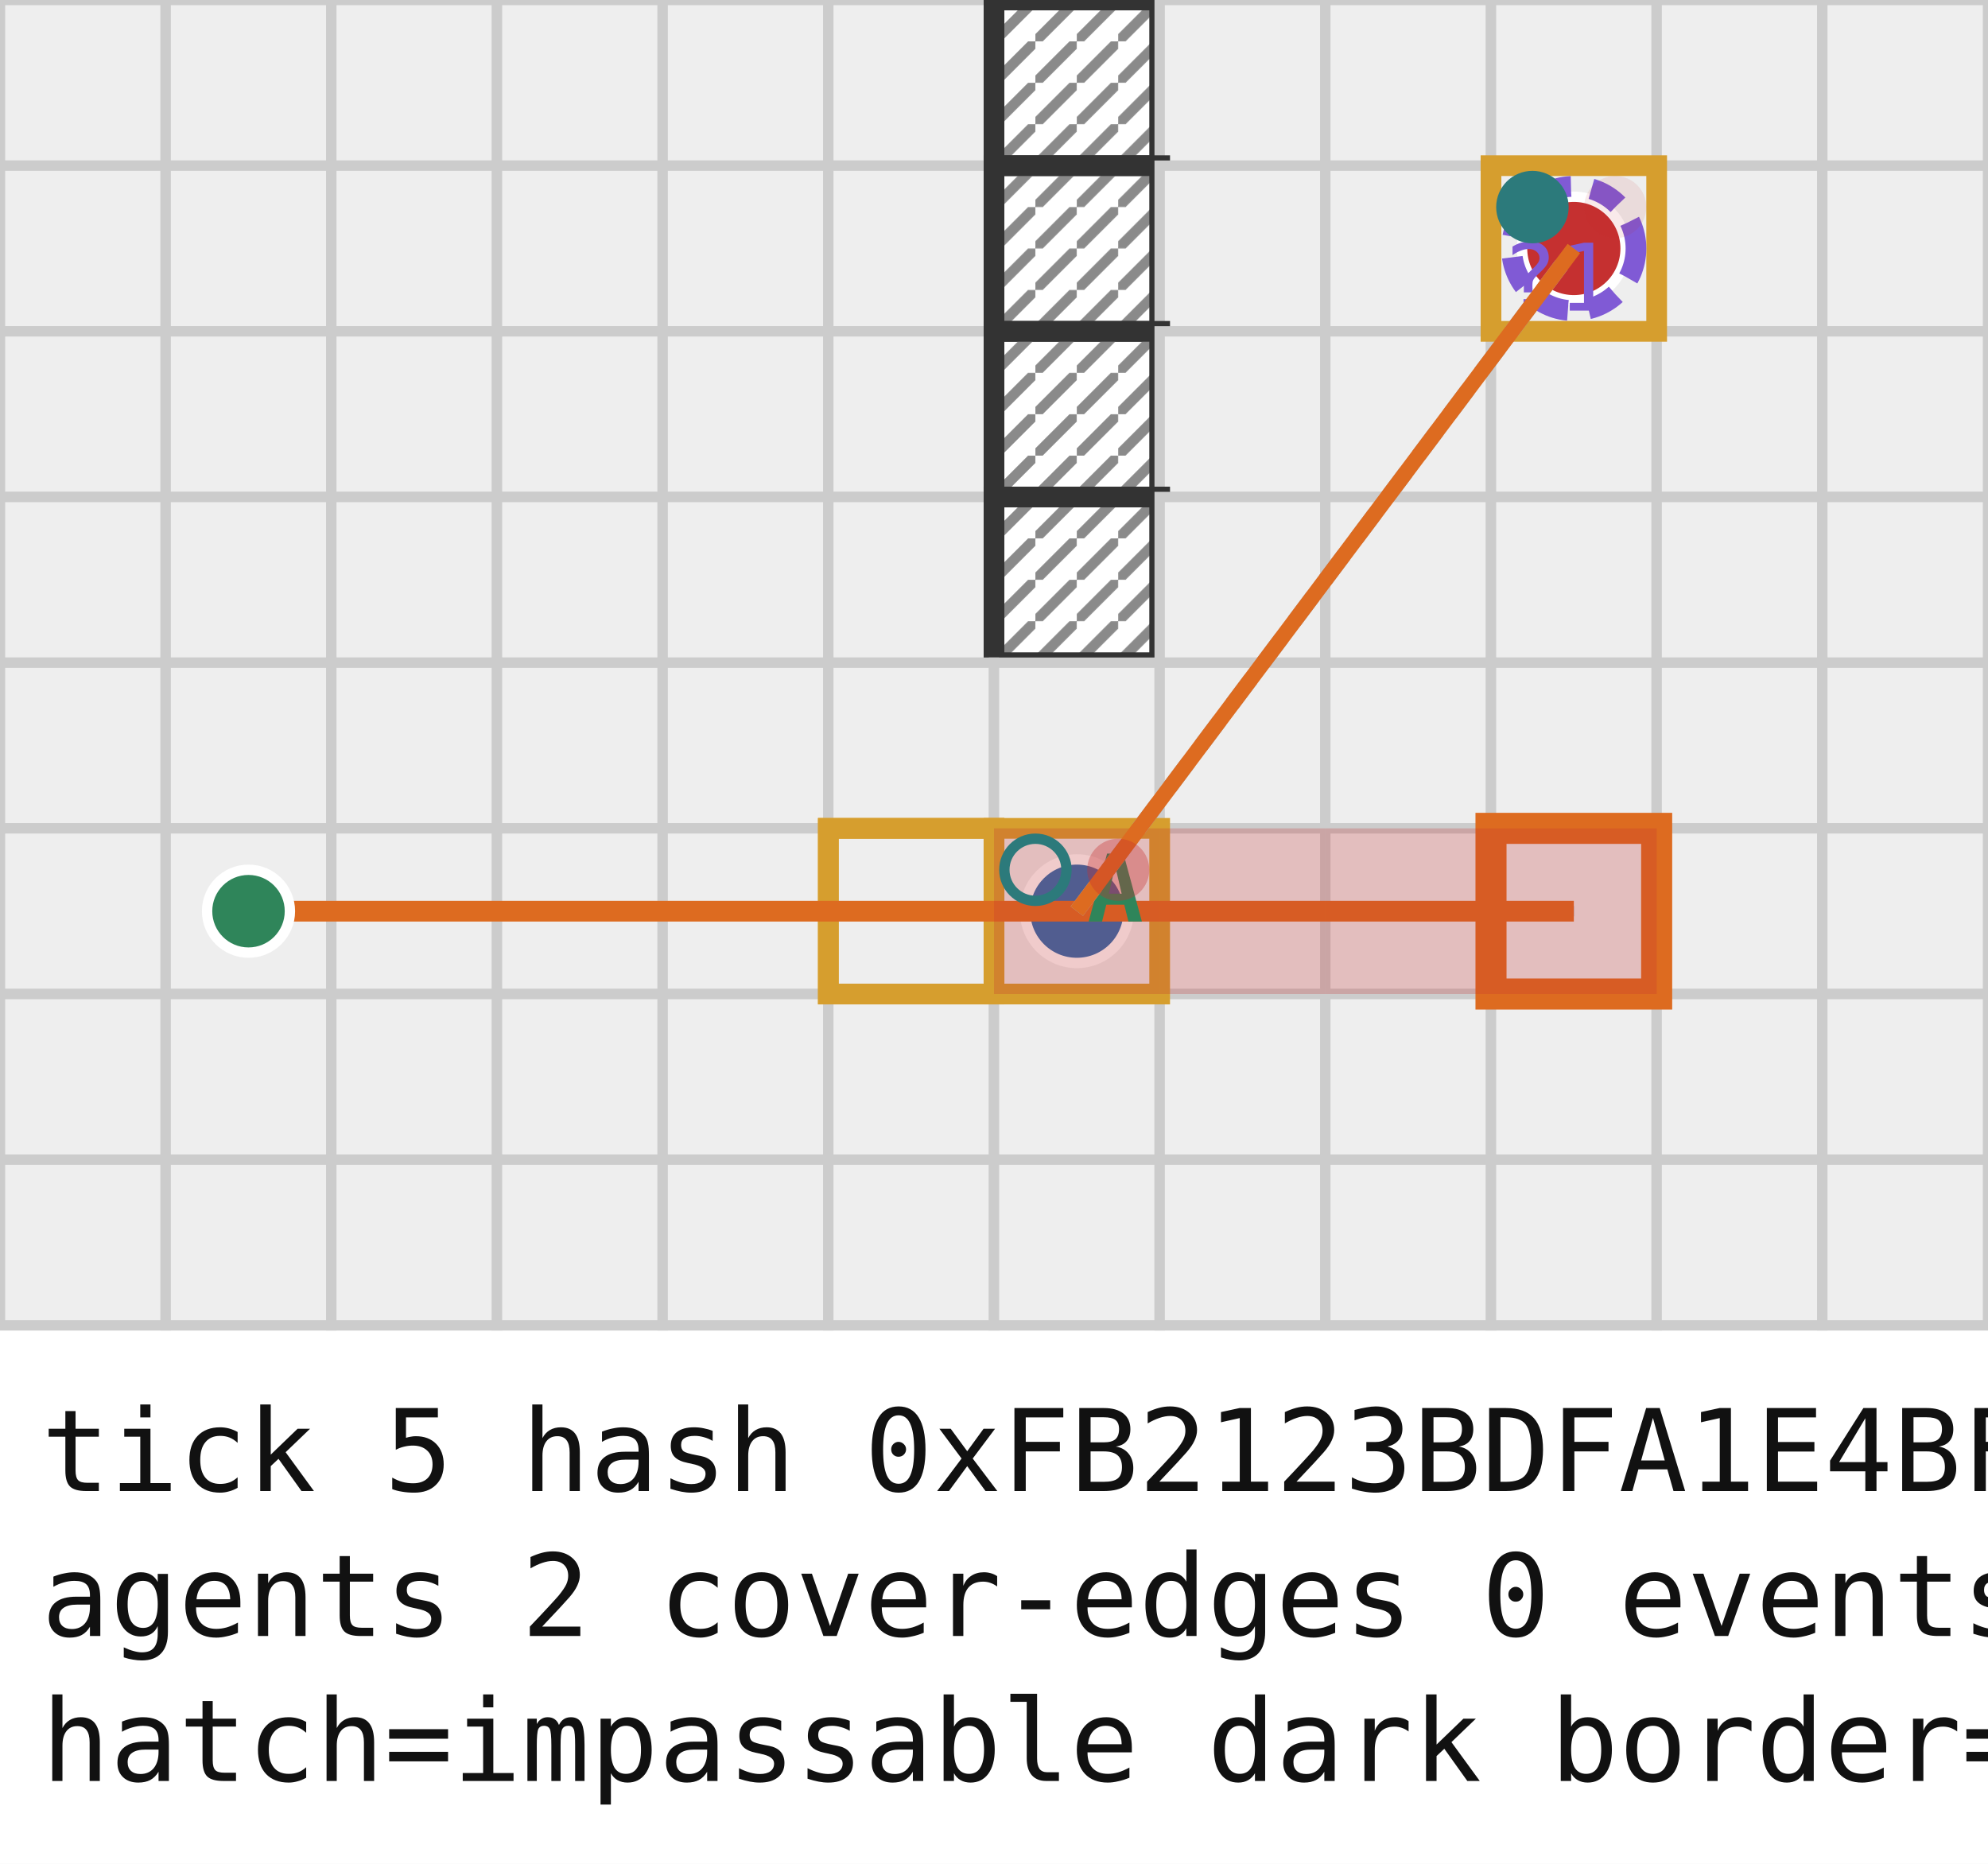
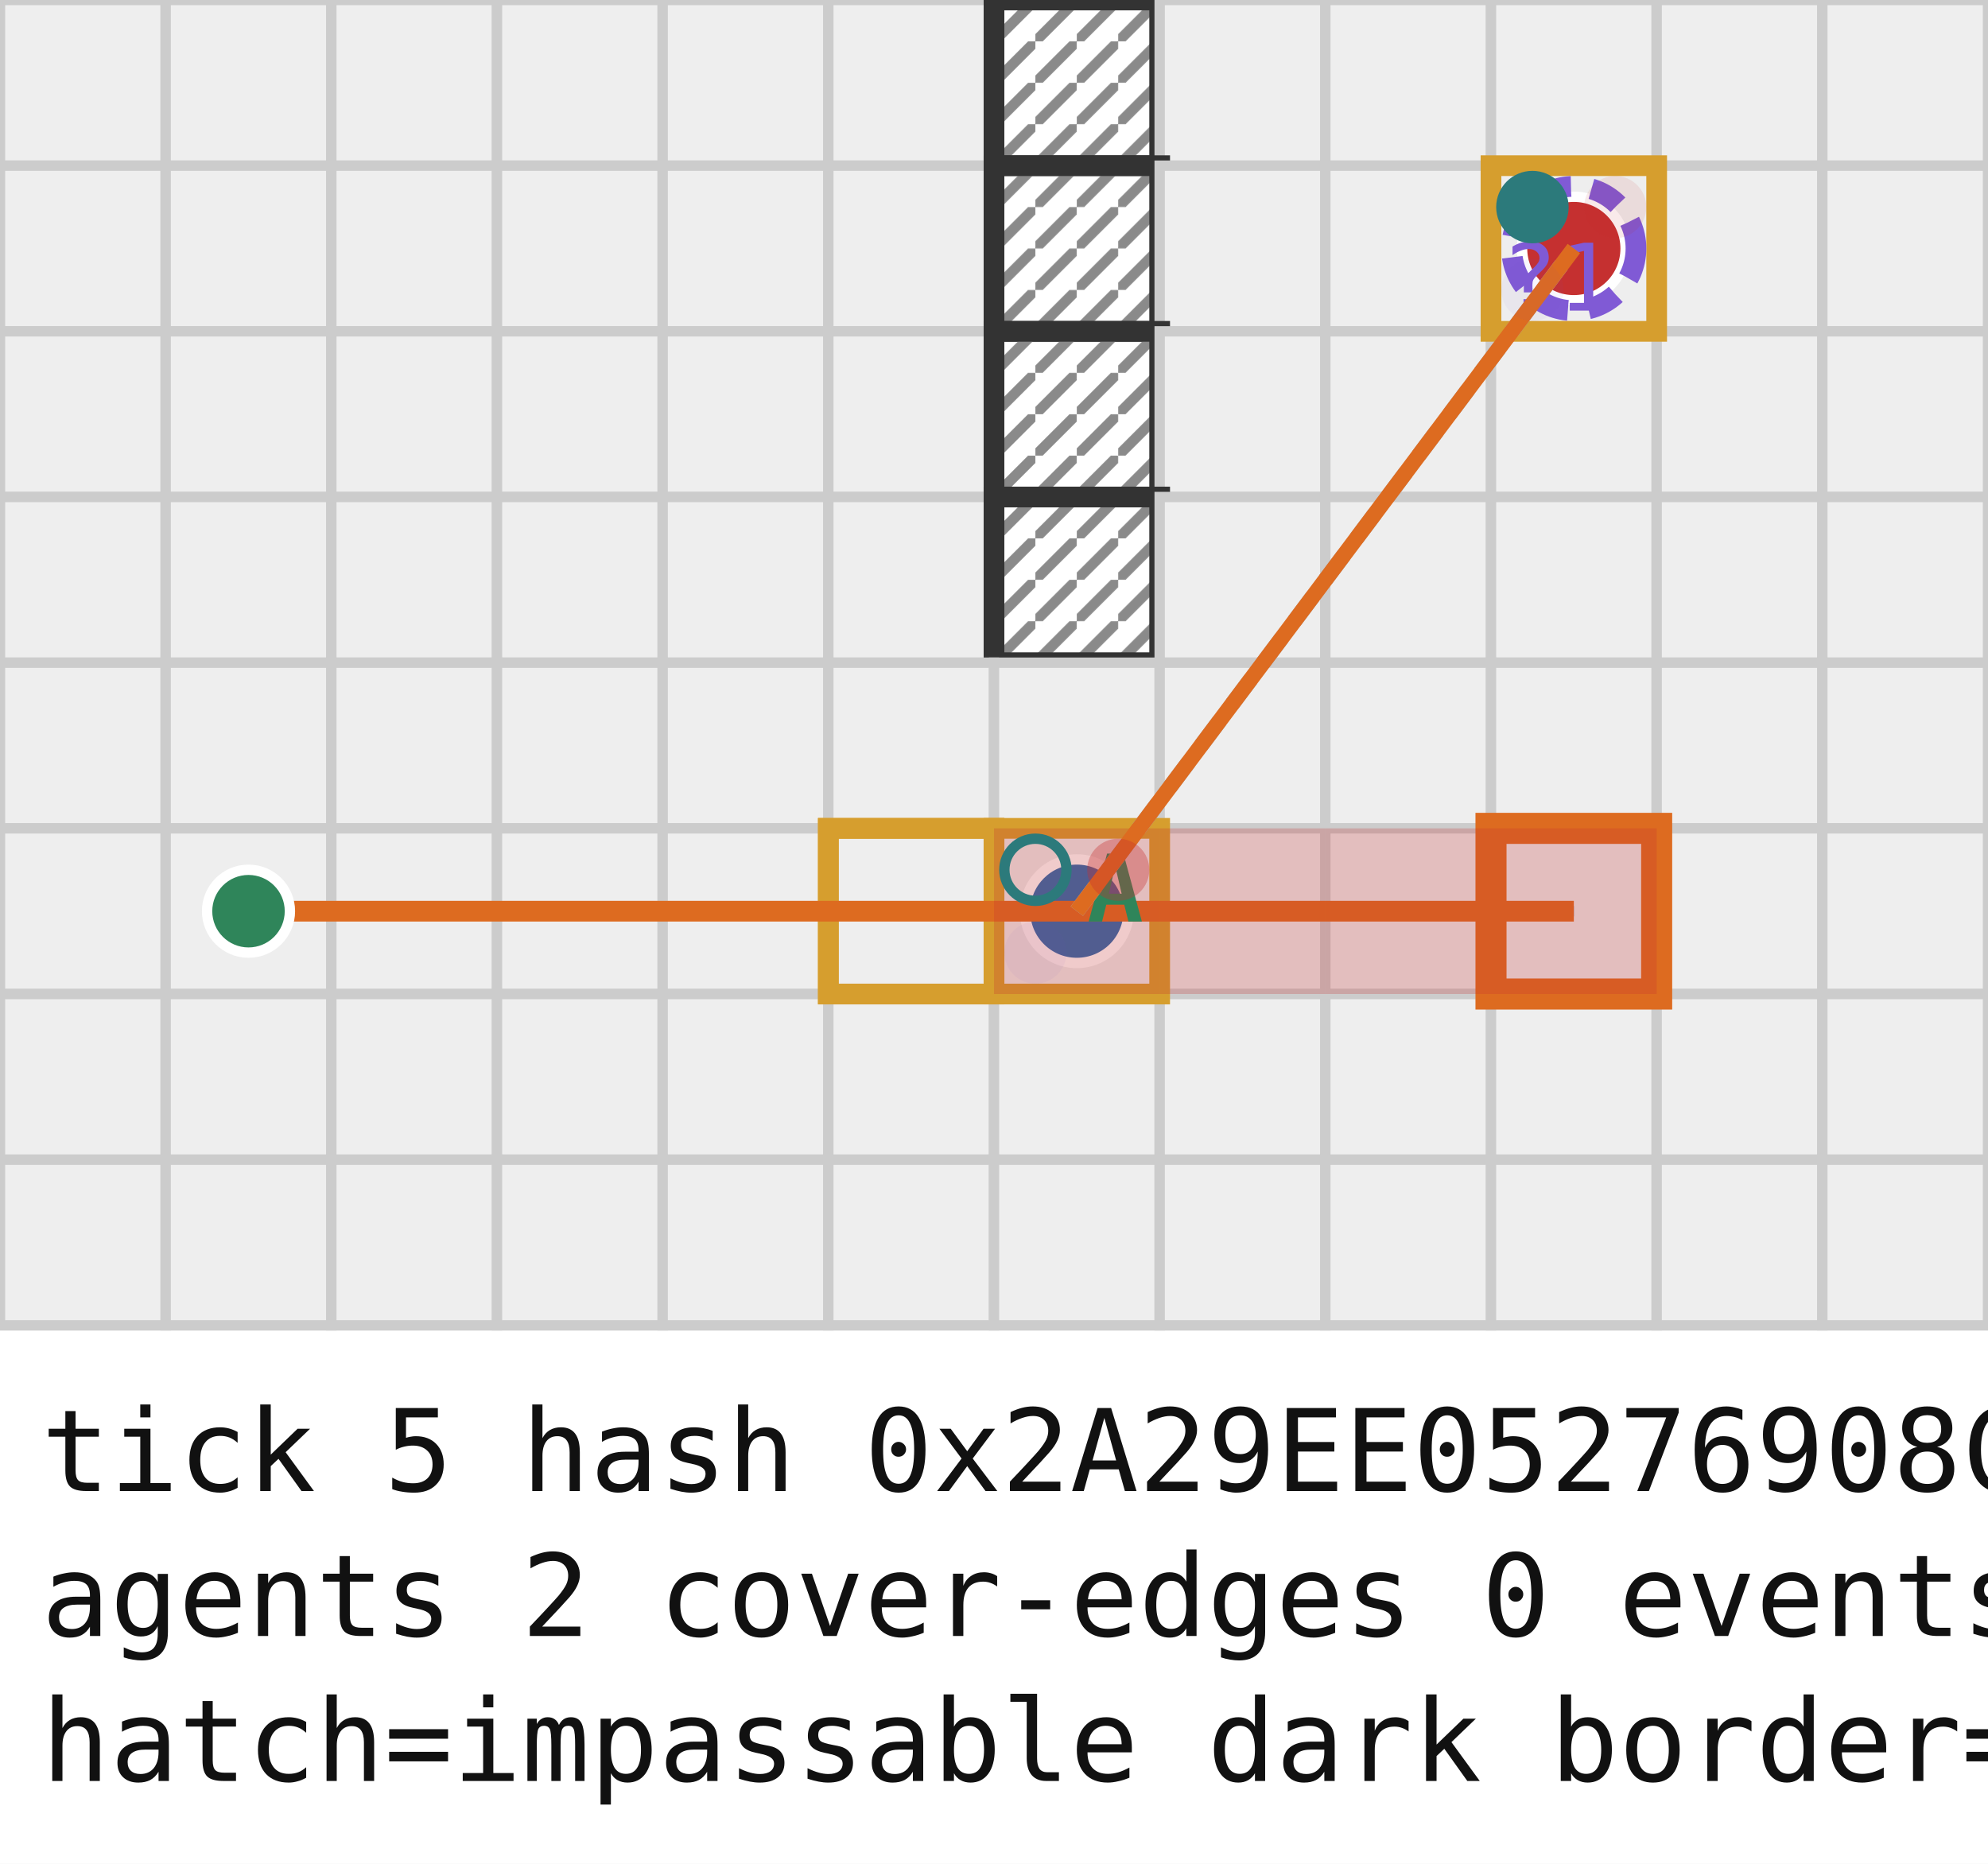
<svg xmlns="http://www.w3.org/2000/svg" width="192" height="180" viewBox="0 0 192 180">
  <defs>
    <pattern id="cw-hatch" width="4" height="4" patternUnits="userSpaceOnUse">
      <path d="M0,4 L4,0" stroke="#8a8a8a" stroke-width="1" />
    </pattern>
  </defs>
  <rect x="0" y="0" width="192" height="180" fill="#ffffff" />
  <rect x="0" y="0" width="16" height="16" fill="rgb(238,238,238)" stroke="#cccccc" stroke-width="1" />
  <rect x="16" y="0" width="16" height="16" fill="rgb(238,238,238)" stroke="#cccccc" stroke-width="1" />
  <rect x="32" y="0" width="16" height="16" fill="rgb(238,238,238)" stroke="#cccccc" stroke-width="1" />
  <rect x="48" y="0" width="16" height="16" fill="rgb(238,238,238)" stroke="#cccccc" stroke-width="1" />
  <rect x="64" y="0" width="16" height="16" fill="rgb(238,238,238)" stroke="#cccccc" stroke-width="1" />
  <rect x="80" y="0" width="16" height="16" fill="rgb(238,238,238)" stroke="#cccccc" stroke-width="1" />
  <rect x="96" y="0" width="16" height="16" fill="url(#cw-hatch)" stroke="#333333" stroke-width="2" />
  <rect x="112" y="0" width="16" height="16" fill="rgb(238,238,238)" stroke="#cccccc" stroke-width="1" />
  <rect x="128" y="0" width="16" height="16" fill="rgb(238,238,238)" stroke="#cccccc" stroke-width="1" />
  <rect x="144" y="0" width="16" height="16" fill="rgb(238,238,238)" stroke="#cccccc" stroke-width="1" />
  <rect x="160" y="0" width="16" height="16" fill="rgb(238,238,238)" stroke="#cccccc" stroke-width="1" />
  <rect x="176" y="0" width="16" height="16" fill="rgb(238,238,238)" stroke="#cccccc" stroke-width="1" />
  <rect x="0" y="16" width="16" height="16" fill="rgb(238,238,238)" stroke="#cccccc" stroke-width="1" />
  <rect x="16" y="16" width="16" height="16" fill="rgb(238,238,238)" stroke="#cccccc" stroke-width="1" />
  <rect x="32" y="16" width="16" height="16" fill="rgb(238,238,238)" stroke="#cccccc" stroke-width="1" />
  <rect x="48" y="16" width="16" height="16" fill="rgb(238,238,238)" stroke="#cccccc" stroke-width="1" />
  <rect x="64" y="16" width="16" height="16" fill="rgb(238,238,238)" stroke="#cccccc" stroke-width="1" />
  <rect x="80" y="16" width="16" height="16" fill="rgb(238,238,238)" stroke="#cccccc" stroke-width="1" />
  <rect x="96" y="16" width="16" height="16" fill="url(#cw-hatch)" stroke="#333333" stroke-width="2" />
  <rect x="112" y="16" width="16" height="16" fill="rgb(238,238,238)" stroke="#cccccc" stroke-width="1" />
  <rect x="128" y="16" width="16" height="16" fill="rgb(238,238,238)" stroke="#cccccc" stroke-width="1" />
  <rect x="144" y="16" width="16" height="16" fill="rgb(238,238,238)" stroke="#cccccc" stroke-width="1" />
  <rect x="160" y="16" width="16" height="16" fill="rgb(238,238,238)" stroke="#cccccc" stroke-width="1" />
  <rect x="176" y="16" width="16" height="16" fill="rgb(238,238,238)" stroke="#cccccc" stroke-width="1" />
  <rect x="0" y="32" width="16" height="16" fill="rgb(238,238,238)" stroke="#cccccc" stroke-width="1" />
  <rect x="16" y="32" width="16" height="16" fill="rgb(238,238,238)" stroke="#cccccc" stroke-width="1" />
  <rect x="32" y="32" width="16" height="16" fill="rgb(238,238,238)" stroke="#cccccc" stroke-width="1" />
  <rect x="48" y="32" width="16" height="16" fill="rgb(238,238,238)" stroke="#cccccc" stroke-width="1" />
  <rect x="64" y="32" width="16" height="16" fill="rgb(238,238,238)" stroke="#cccccc" stroke-width="1" />
  <rect x="80" y="32" width="16" height="16" fill="rgb(238,238,238)" stroke="#cccccc" stroke-width="1" />
  <rect x="96" y="32" width="16" height="16" fill="url(#cw-hatch)" stroke="#333333" stroke-width="2" />
  <rect x="112" y="32" width="16" height="16" fill="rgb(238,238,238)" stroke="#cccccc" stroke-width="1" />
  <rect x="128" y="32" width="16" height="16" fill="rgb(238,238,238)" stroke="#cccccc" stroke-width="1" />
  <rect x="144" y="32" width="16" height="16" fill="rgb(238,238,238)" stroke="#cccccc" stroke-width="1" />
  <rect x="160" y="32" width="16" height="16" fill="rgb(238,238,238)" stroke="#cccccc" stroke-width="1" />
  <rect x="176" y="32" width="16" height="16" fill="rgb(238,238,238)" stroke="#cccccc" stroke-width="1" />
  <rect x="0" y="48" width="16" height="16" fill="rgb(238,238,238)" stroke="#cccccc" stroke-width="1" />
  <rect x="16" y="48" width="16" height="16" fill="rgb(238,238,238)" stroke="#cccccc" stroke-width="1" />
  <rect x="32" y="48" width="16" height="16" fill="rgb(238,238,238)" stroke="#cccccc" stroke-width="1" />
  <rect x="48" y="48" width="16" height="16" fill="rgb(238,238,238)" stroke="#cccccc" stroke-width="1" />
  <rect x="64" y="48" width="16" height="16" fill="rgb(238,238,238)" stroke="#cccccc" stroke-width="1" />
  <rect x="80" y="48" width="16" height="16" fill="rgb(238,238,238)" stroke="#cccccc" stroke-width="1" />
  <rect x="96" y="48" width="16" height="16" fill="url(#cw-hatch)" stroke="#333333" stroke-width="2" />
  <rect x="112" y="48" width="16" height="16" fill="rgb(238,238,238)" stroke="#cccccc" stroke-width="1" />
  <rect x="128" y="48" width="16" height="16" fill="rgb(238,238,238)" stroke="#cccccc" stroke-width="1" />
  <rect x="144" y="48" width="16" height="16" fill="rgb(238,238,238)" stroke="#cccccc" stroke-width="1" />
  <rect x="160" y="48" width="16" height="16" fill="rgb(238,238,238)" stroke="#cccccc" stroke-width="1" />
  <rect x="176" y="48" width="16" height="16" fill="rgb(238,238,238)" stroke="#cccccc" stroke-width="1" />
  <rect x="0" y="64" width="16" height="16" fill="rgb(238,238,238)" stroke="#cccccc" stroke-width="1" />
  <rect x="16" y="64" width="16" height="16" fill="rgb(238,238,238)" stroke="#cccccc" stroke-width="1" />
  <rect x="32" y="64" width="16" height="16" fill="rgb(238,238,238)" stroke="#cccccc" stroke-width="1" />
  <rect x="48" y="64" width="16" height="16" fill="rgb(238,238,238)" stroke="#cccccc" stroke-width="1" />
  <rect x="64" y="64" width="16" height="16" fill="rgb(238,238,238)" stroke="#cccccc" stroke-width="1" />
  <rect x="80" y="64" width="16" height="16" fill="rgb(238,238,238)" stroke="#cccccc" stroke-width="1" />
  <rect x="96" y="64" width="16" height="16" fill="rgb(238,238,238)" stroke="#cccccc" stroke-width="1" />
  <rect x="112" y="64" width="16" height="16" fill="rgb(238,238,238)" stroke="#cccccc" stroke-width="1" />
  <rect x="128" y="64" width="16" height="16" fill="rgb(238,238,238)" stroke="#cccccc" stroke-width="1" />
  <rect x="144" y="64" width="16" height="16" fill="rgb(238,238,238)" stroke="#cccccc" stroke-width="1" />
  <rect x="160" y="64" width="16" height="16" fill="rgb(238,238,238)" stroke="#cccccc" stroke-width="1" />
  <rect x="176" y="64" width="16" height="16" fill="rgb(238,238,238)" stroke="#cccccc" stroke-width="1" />
  <rect x="0" y="80" width="16" height="16" fill="rgb(238,238,238)" stroke="#cccccc" stroke-width="1" />
  <rect x="16" y="80" width="16" height="16" fill="rgb(238,238,238)" stroke="#cccccc" stroke-width="1" />
  <rect x="32" y="80" width="16" height="16" fill="rgb(238,238,238)" stroke="#cccccc" stroke-width="1" />
  <rect x="48" y="80" width="16" height="16" fill="rgb(238,238,238)" stroke="#cccccc" stroke-width="1" />
  <rect x="64" y="80" width="16" height="16" fill="rgb(238,238,238)" stroke="#cccccc" stroke-width="1" />
  <rect x="80" y="80" width="16" height="16" fill="rgb(238,238,238)" stroke="#cccccc" stroke-width="1" />
  <rect x="96" y="80" width="16" height="16" fill="rgb(238,238,238)" stroke="#cccccc" stroke-width="1" />
  <rect x="112" y="80" width="16" height="16" fill="rgb(238,238,238)" stroke="#cccccc" stroke-width="1" />
  <rect x="128" y="80" width="16" height="16" fill="rgb(238,238,238)" stroke="#cccccc" stroke-width="1" />
  <rect x="144" y="80" width="16" height="16" fill="rgb(238,238,238)" stroke="#cccccc" stroke-width="1" />
  <rect x="160" y="80" width="16" height="16" fill="rgb(238,238,238)" stroke="#cccccc" stroke-width="1" />
  <rect x="176" y="80" width="16" height="16" fill="rgb(238,238,238)" stroke="#cccccc" stroke-width="1" />
  <rect x="0" y="96" width="16" height="16" fill="rgb(238,238,238)" stroke="#cccccc" stroke-width="1" />
  <rect x="16" y="96" width="16" height="16" fill="rgb(238,238,238)" stroke="#cccccc" stroke-width="1" />
  <rect x="32" y="96" width="16" height="16" fill="rgb(238,238,238)" stroke="#cccccc" stroke-width="1" />
  <rect x="48" y="96" width="16" height="16" fill="rgb(238,238,238)" stroke="#cccccc" stroke-width="1" />
  <rect x="64" y="96" width="16" height="16" fill="rgb(238,238,238)" stroke="#cccccc" stroke-width="1" />
  <rect x="80" y="96" width="16" height="16" fill="rgb(238,238,238)" stroke="#cccccc" stroke-width="1" />
  <rect x="96" y="96" width="16" height="16" fill="rgb(238,238,238)" stroke="#cccccc" stroke-width="1" />
  <rect x="112" y="96" width="16" height="16" fill="rgb(238,238,238)" stroke="#cccccc" stroke-width="1" />
  <rect x="128" y="96" width="16" height="16" fill="rgb(238,238,238)" stroke="#cccccc" stroke-width="1" />
  <rect x="144" y="96" width="16" height="16" fill="rgb(238,238,238)" stroke="#cccccc" stroke-width="1" />
  <rect x="160" y="96" width="16" height="16" fill="rgb(238,238,238)" stroke="#cccccc" stroke-width="1" />
  <rect x="176" y="96" width="16" height="16" fill="rgb(238,238,238)" stroke="#cccccc" stroke-width="1" />
  <rect x="0" y="112" width="16" height="16" fill="rgb(238,238,238)" stroke="#cccccc" stroke-width="1" />
  <rect x="16" y="112" width="16" height="16" fill="rgb(238,238,238)" stroke="#cccccc" stroke-width="1" />
  <rect x="32" y="112" width="16" height="16" fill="rgb(238,238,238)" stroke="#cccccc" stroke-width="1" />
  <rect x="48" y="112" width="16" height="16" fill="rgb(238,238,238)" stroke="#cccccc" stroke-width="1" />
  <rect x="64" y="112" width="16" height="16" fill="rgb(238,238,238)" stroke="#cccccc" stroke-width="1" />
  <rect x="80" y="112" width="16" height="16" fill="rgb(238,238,238)" stroke="#cccccc" stroke-width="1" />
  <rect x="96" y="112" width="16" height="16" fill="rgb(238,238,238)" stroke="#cccccc" stroke-width="1" />
  <rect x="112" y="112" width="16" height="16" fill="rgb(238,238,238)" stroke="#cccccc" stroke-width="1" />
  <rect x="128" y="112" width="16" height="16" fill="rgb(238,238,238)" stroke="#cccccc" stroke-width="1" />
  <rect x="144" y="112" width="16" height="16" fill="rgb(238,238,238)" stroke="#cccccc" stroke-width="1" />
  <rect x="160" y="112" width="16" height="16" fill="rgb(238,238,238)" stroke="#cccccc" stroke-width="1" />
  <rect x="176" y="112" width="16" height="16" fill="rgb(238,238,238)" stroke="#cccccc" stroke-width="1" />
  <rect x="144" y="16" width="16" height="16" fill="none" stroke="#d69e2e" stroke-width="2" />
  <rect x="80" y="80" width="16" height="16" fill="none" stroke="#d69e2e" stroke-width="2" />
+   <rect x="144" y="80" width="16" height="16" fill="none" stroke="#d69e2e" stroke-width="2" />
  <rect x="80" y="80" width="16" height="16" fill="none" stroke="#d69e2e" stroke-width="2" />
  <rect x="96" y="80" width="16" height="16" fill="none" stroke="#d69e2e" stroke-width="2" />
  <line x1="104" y1="88" x2="152" y2="88" stroke="#2b6cb0" stroke-width="1" stroke-dasharray="3,2" />
  <circle cx="104" cy="88" r="5" fill="#2b6cb0" stroke="#ffffff" stroke-width="1" />
  <circle cx="152" cy="24" r="5" fill="#c53030" stroke="#ffffff" stroke-width="1" />
  <polyline points="24,88 40,88 56,88 72,88 88,88 104,88 120,88 136,88 152,88" fill="none" stroke="#dd6b20" stroke-width="2" />
  <circle cx="24" cy="88" r="4" fill="#2f855a" stroke="#ffffff" stroke-width="1" />
  <rect x="144" y="80" width="16" height="16" fill="none" stroke="#dd6b20" stroke-width="3" />
  <circle cx="152" cy="24" r="6" fill="none" stroke="#805ad5" stroke-width="2" stroke-dasharray="3,2" />
  <text x="145" y="30" font-family="monospace" font-size="9" fill="#805ad5">?1</text>
  <rect x="96" y="80" width="16" height="16" fill="#c53030" fill-opacity="0.25" />
  <rect x="112" y="80" width="16" height="16" fill="#c53030" fill-opacity="0.25" />
  <rect x="128" y="80" width="16" height="16" fill="#c53030" fill-opacity="0.25" />
  <rect x="144" y="80" width="16" height="16" fill="#c53030" fill-opacity="0.25" />
  <text x="105" y="89" font-family="monospace" font-size="9" font-weight="bold" fill="#2f855a">A</text>
  <circle cx="100" cy="84" r="3" fill="none" stroke="#2c7a7b" stroke-width="1" />
  <circle cx="148" cy="20" r="3" fill="#2c7a7b" stroke="#2c7a7b" stroke-width="1" />
  <line x1="104" y1="88" x2="152" y2="24" stroke="#a0aec0" stroke-width="1.5" stroke-dasharray="3,2" />
  <line x1="152" y1="24" x2="104" y2="88" stroke="#dd6b20" stroke-width="1.5" />
  <circle cx="108" cy="84" r="3" fill="#c53030" fill-opacity="0.35" />
  <circle cx="156" cy="20" r="3" fill="#c53030" fill-opacity="0.10" />
-   <text x="4" y="144" font-family="monospace" font-size="11" fill="#111111">tick 5  hash 0xFB2123BDFA1E4BF1  draws 2</text>
-   <text x="4" y="158" font-family="monospace" font-size="11" fill="#111111">agents 2  cover-edges 0  events 5</text>
+   <circle cx="100" cy="92" r="3" fill="#6b46c1" fill-opacity="0.05" />
+   <circle cx="148" cy="28" r="3" fill="#6b46c1" fill-opacity="0.05" />
+   <text x="4" y="144" font-family="monospace" font-size="11" fill="#111111">tick 5  hash 0x2A29EE05276908C8  draws 2</text>
+   <text x="4" y="158" font-family="monospace" font-size="11" fill="#111111">agents 2  cover-edges 0  events 7</text>
  <text x="4" y="172" font-family="monospace" font-size="11" fill="#111111">hatch=impassable  dark border=opaque  darker fill=higher elevation  triangle=cover  circle=agent</text>
</svg>
